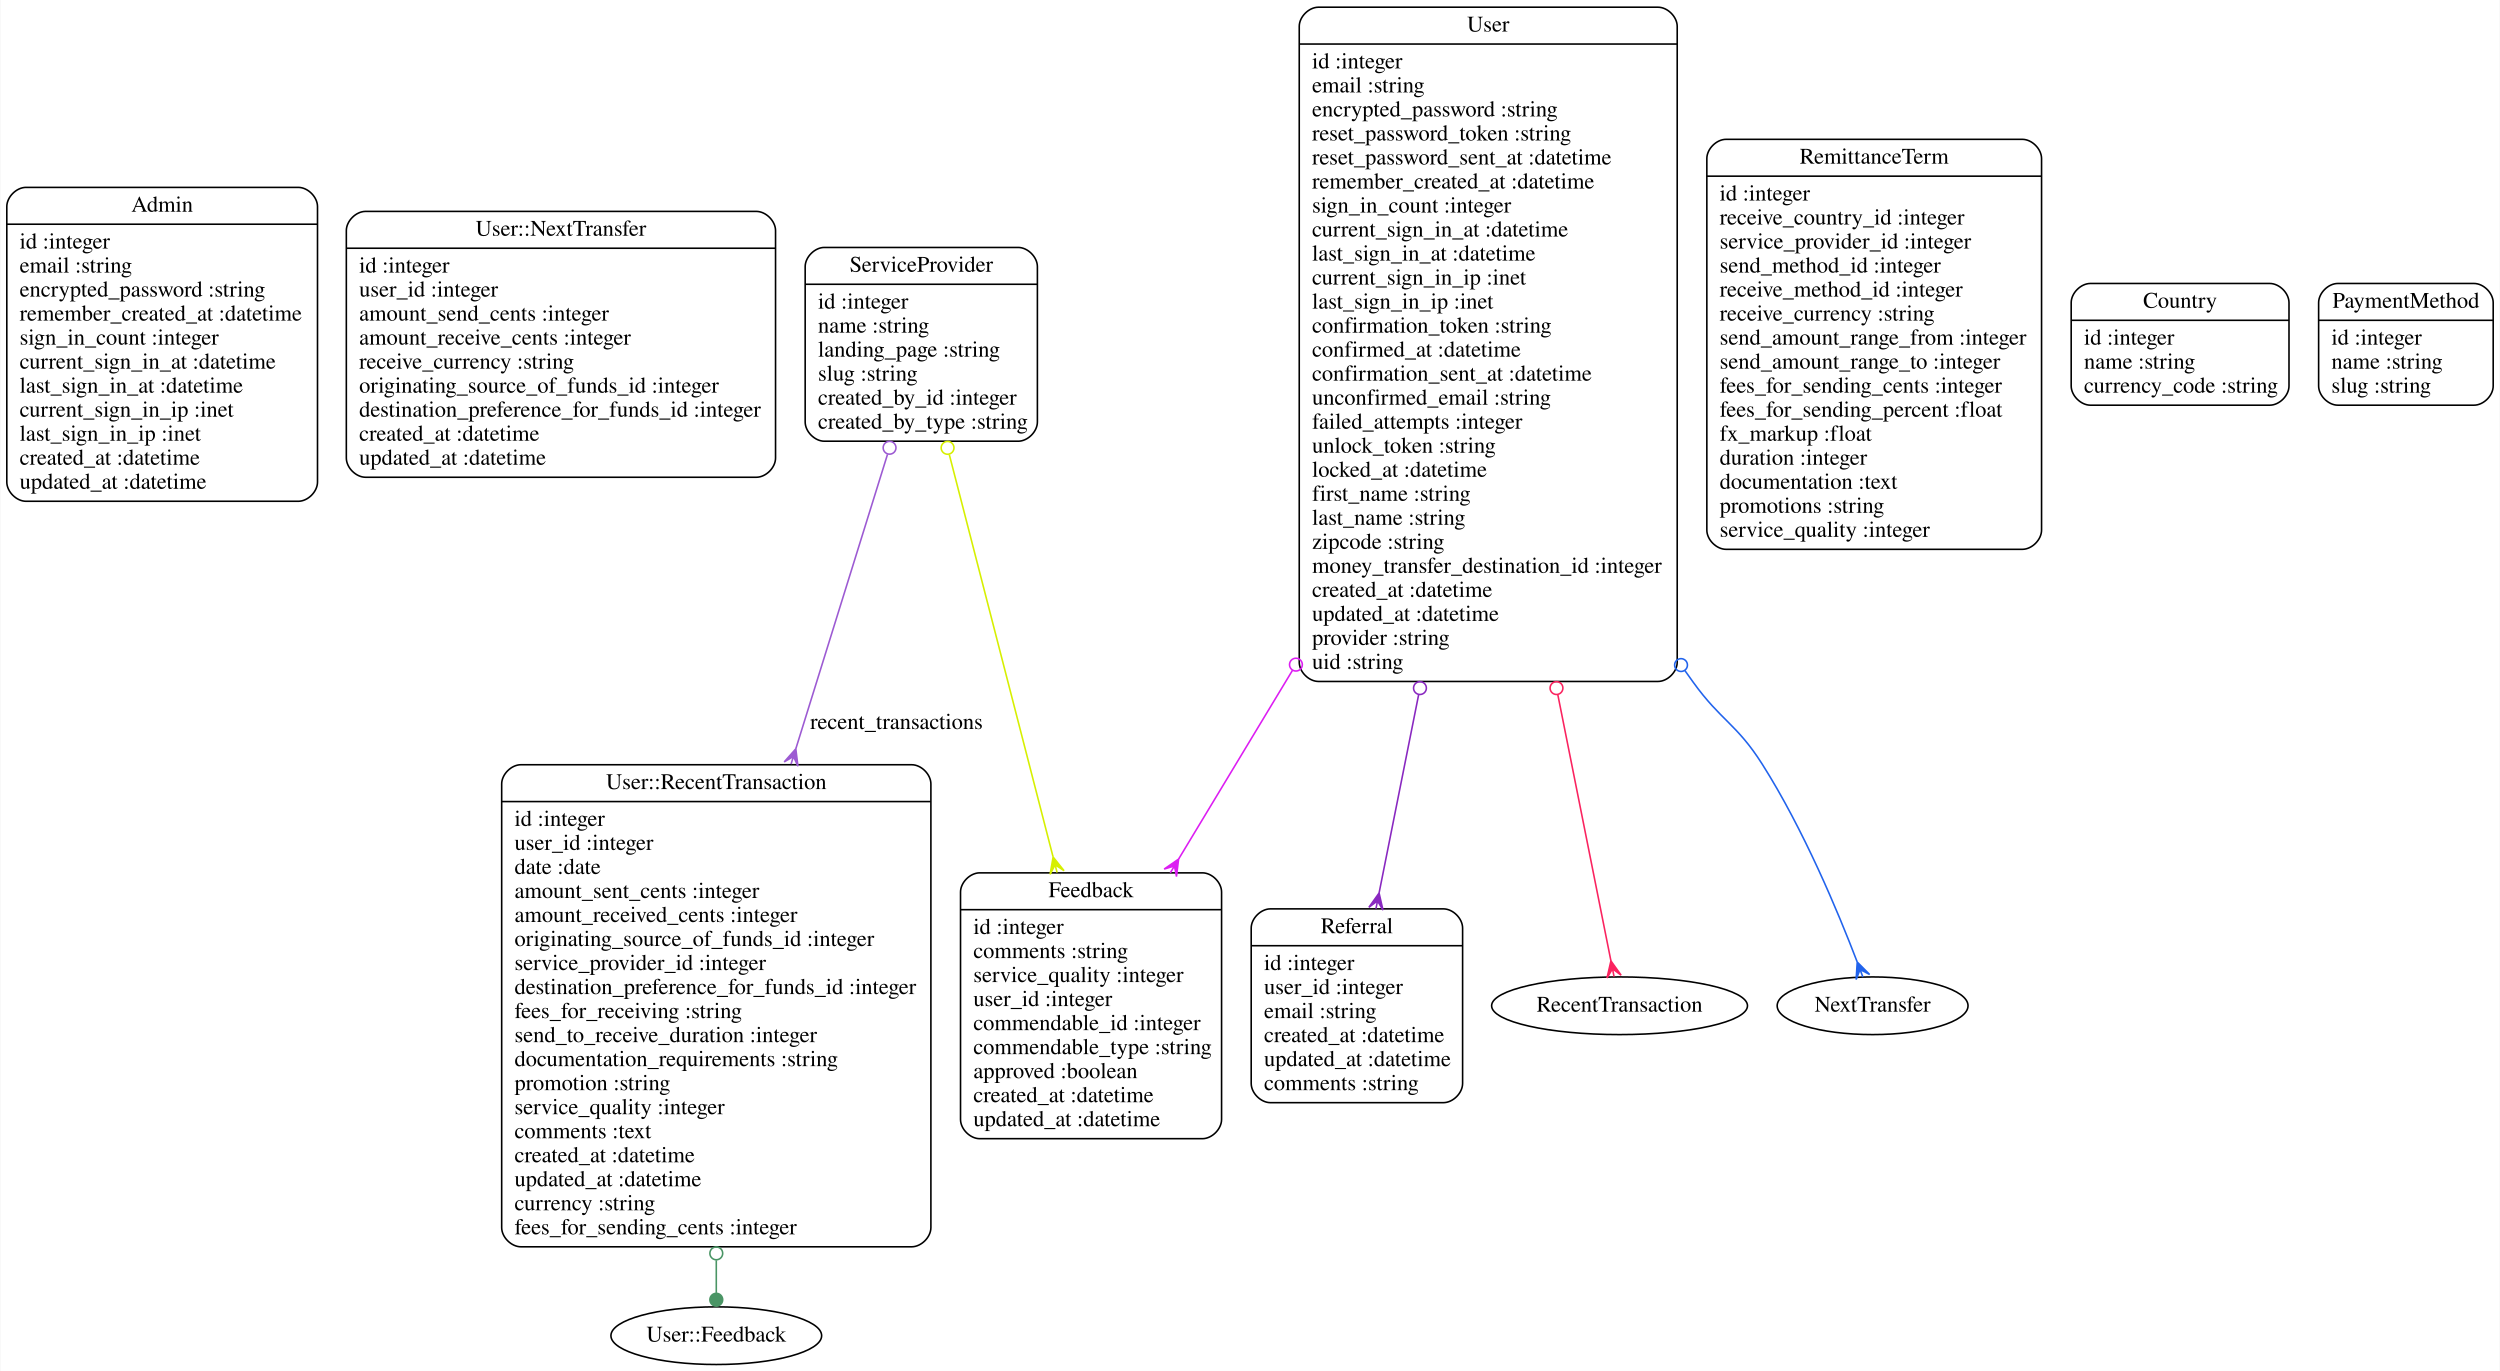
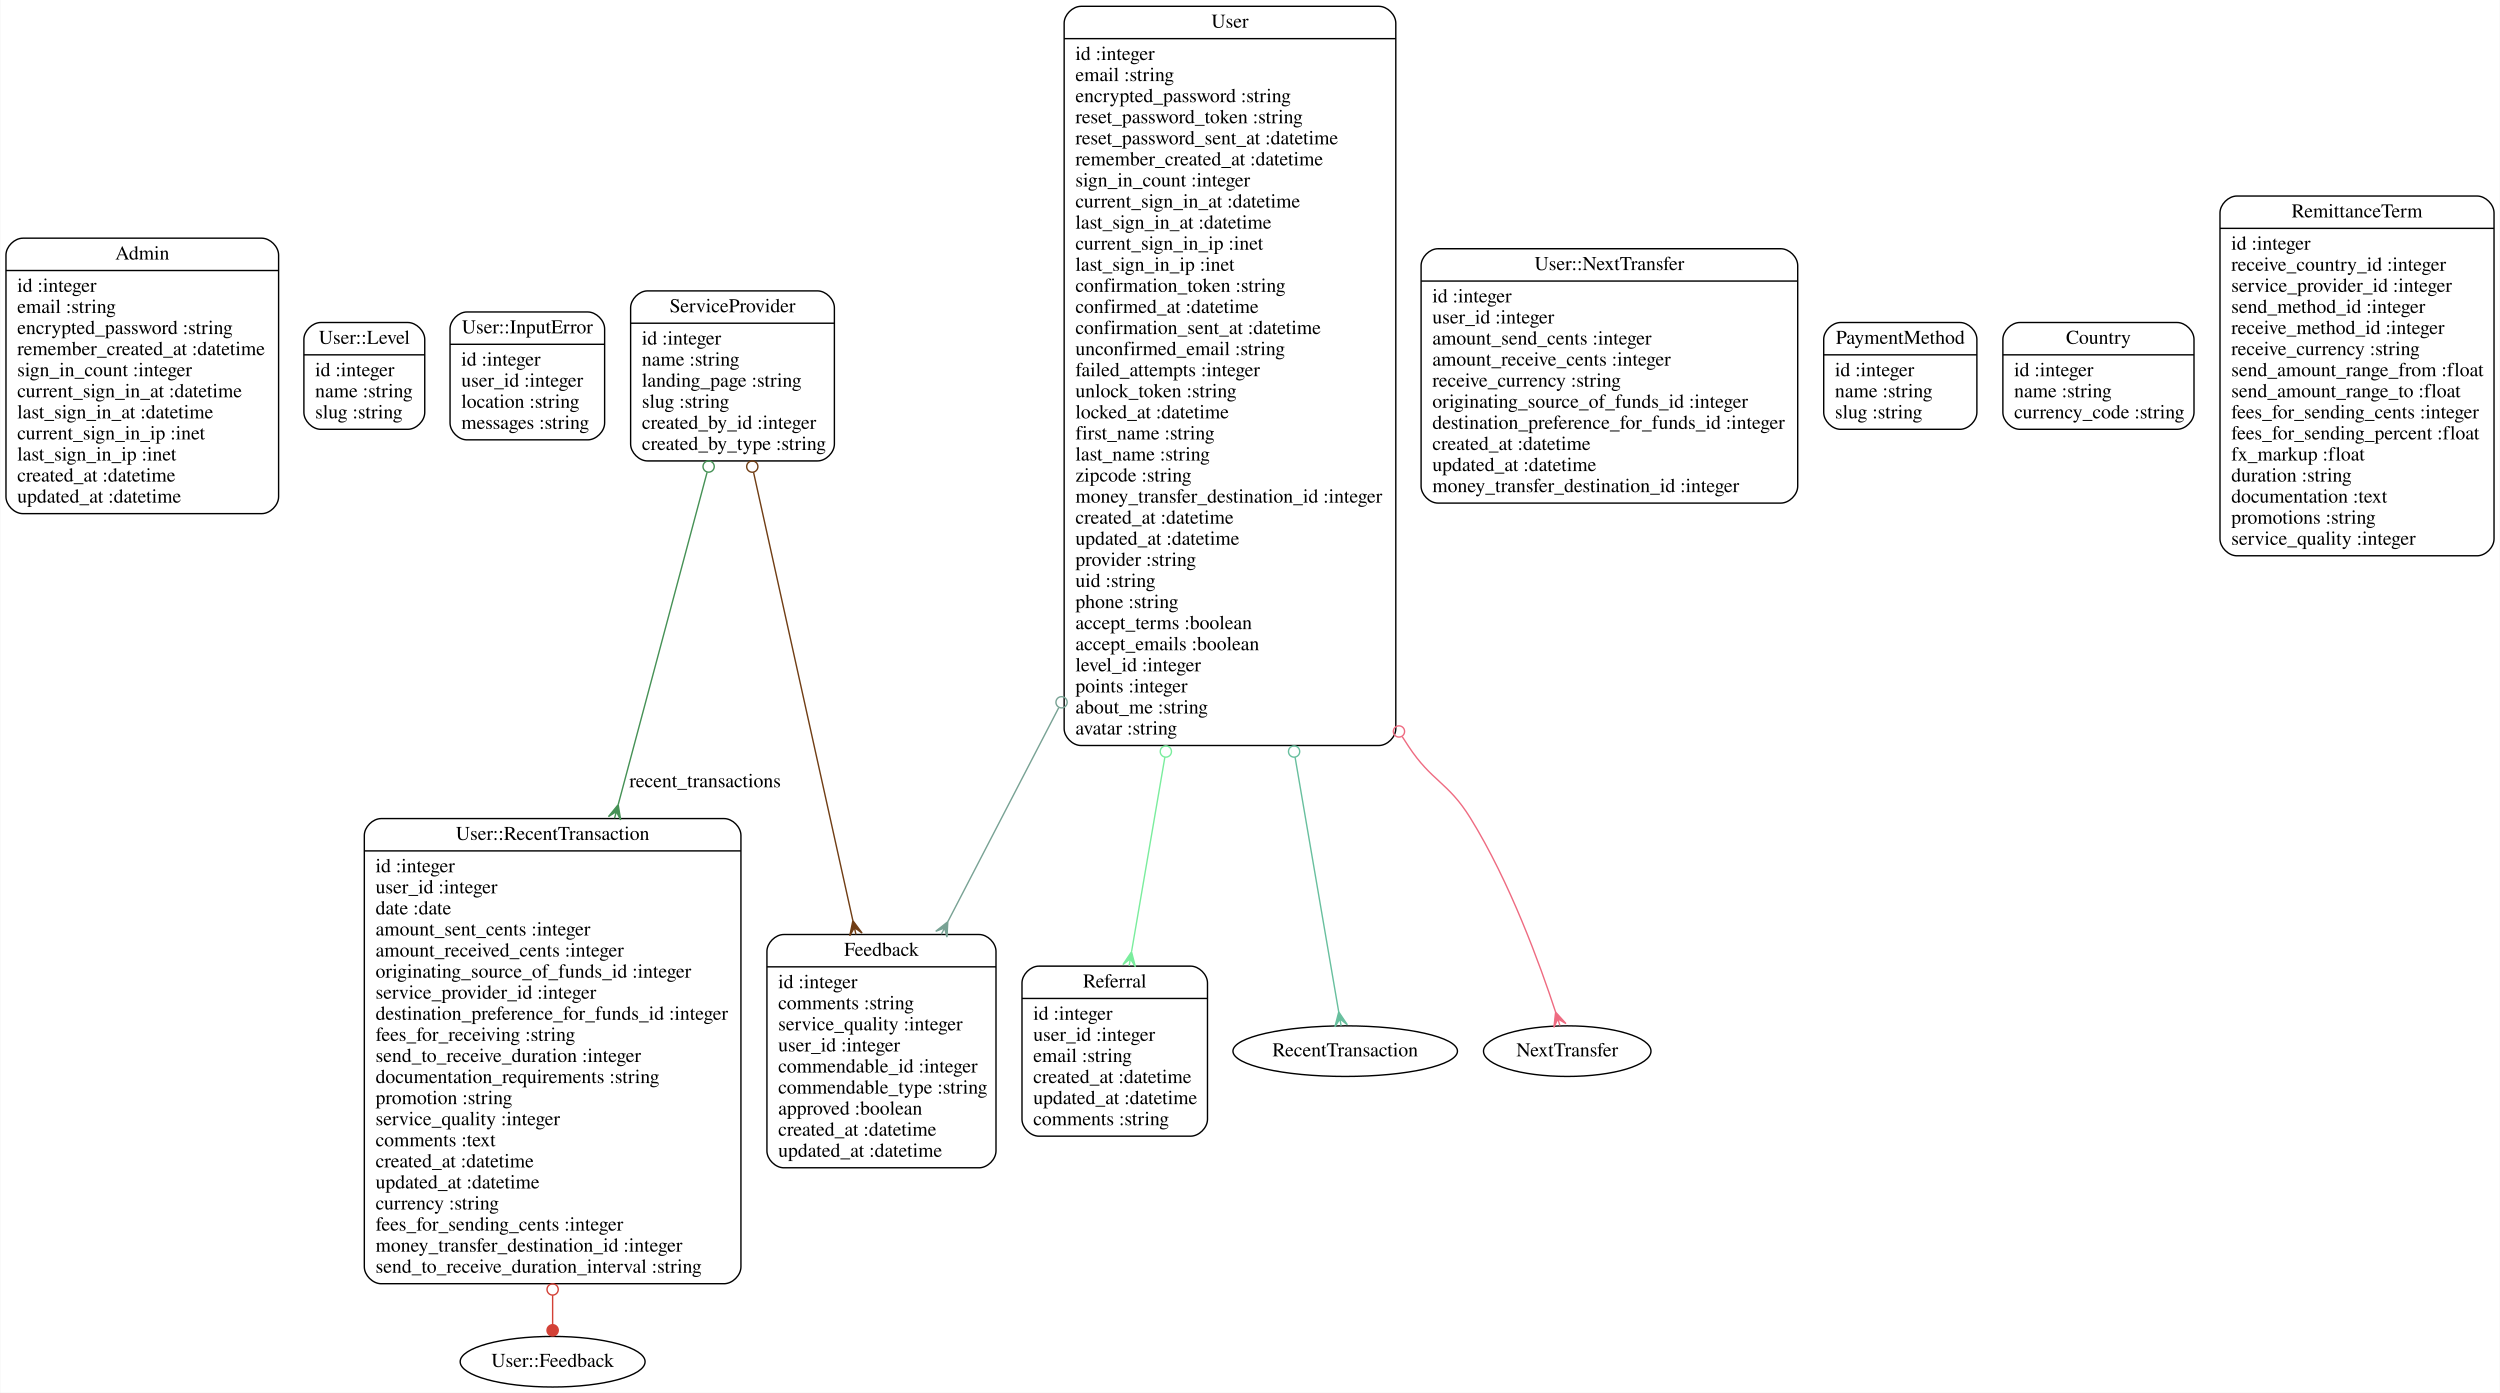
- <svg xmlns="http://www.w3.org/2000/svg" width="1561pt" height="856pt" viewBox="0.00 0.00 1560.50 856.00">
-   <g id="graph0" class="graph" transform="scale(1 1) rotate(0) translate(4 852)">
-     <polygon fill="white" stroke="none" points="-4,4 -4,-852 1556.5,-852 1556.5,4 -4,4" />
+ <svg xmlns="http://www.w3.org/2000/svg" width="1779pt" height="991pt" viewBox="0.00 0.00 1778.50 991.00">
+   <g id="graph0" class="graph" transform="scale(1 1) rotate(0) translate(4 987)">
+     <polygon fill="white" stroke="none" points="-4,4 -4,-987 1774.5,-987 1774.5,4 -4,4" />
    <g id="node1" class="node">
-       <path fill="none" stroke="black" d="M12,-539C12,-539 182,-539 182,-539 188,-539 194,-545 194,-551 194,-551 194,-723 194,-723 194,-729 188,-735 182,-735 182,-735 12,-735 12,-735 6,-735 0,-729 0,-723 0,-723 0,-551 0,-551 0,-545 6,-539 12,-539" />
-       <text text-anchor="middle" x="97" y="-719.8" font-family="Times,serif" font-size="14.00">Admin</text>
-       <polyline fill="none" stroke="black" points="0,-712 194,-712 " />
-       <text text-anchor="start" x="8" y="-696.8" font-family="Times,serif" font-size="14.00">id :integer</text>
-       <text text-anchor="start" x="8" y="-681.8" font-family="Times,serif" font-size="14.00">email :string</text>
-       <text text-anchor="start" x="8" y="-666.8" font-family="Times,serif" font-size="14.00">encrypted_password :string</text>
-       <text text-anchor="start" x="8" y="-651.8" font-family="Times,serif" font-size="14.00">remember_created_at :datetime</text>
-       <text text-anchor="start" x="8" y="-636.8" font-family="Times,serif" font-size="14.00">sign_in_count :integer</text>
-       <text text-anchor="start" x="8" y="-621.8" font-family="Times,serif" font-size="14.00">current_sign_in_at :datetime</text>
-       <text text-anchor="start" x="8" y="-606.8" font-family="Times,serif" font-size="14.00">last_sign_in_at :datetime</text>
-       <text text-anchor="start" x="8" y="-591.8" font-family="Times,serif" font-size="14.00">current_sign_in_ip :inet</text>
-       <text text-anchor="start" x="8" y="-576.8" font-family="Times,serif" font-size="14.00">last_sign_in_ip :inet</text>
-       <text text-anchor="start" x="8" y="-561.8" font-family="Times,serif" font-size="14.00">created_at :datetime</text>
-       <text text-anchor="start" x="8" y="-546.8" font-family="Times,serif" font-size="14.00">updated_at :datetime</text>
+       <path fill="none" stroke="black" d="M12,-621.5C12,-621.5 182,-621.5 182,-621.5 188,-621.5 194,-627.5 194,-633.5 194,-633.5 194,-805.5 194,-805.5 194,-811.5 188,-817.5 182,-817.5 182,-817.5 12,-817.5 12,-817.5 6,-817.5 0,-811.5 0,-805.5 0,-805.5 0,-633.5 0,-633.5 0,-627.5 6,-621.5 12,-621.5" />
+       <text text-anchor="middle" x="97" y="-802.3" font-family="Times,serif" font-size="14.00">Admin</text>
+       <polyline fill="none" stroke="black" points="0,-794.5 194,-794.5 " />
+       <text text-anchor="start" x="8" y="-779.3" font-family="Times,serif" font-size="14.00">id :integer</text>
+       <text text-anchor="start" x="8" y="-764.3" font-family="Times,serif" font-size="14.00">email :string</text>
+       <text text-anchor="start" x="8" y="-749.3" font-family="Times,serif" font-size="14.00">encrypted_password :string</text>
+       <text text-anchor="start" x="8" y="-734.3" font-family="Times,serif" font-size="14.00">remember_created_at :datetime</text>
+       <text text-anchor="start" x="8" y="-719.3" font-family="Times,serif" font-size="14.00">sign_in_count :integer</text>
+       <text text-anchor="start" x="8" y="-704.3" font-family="Times,serif" font-size="14.00">current_sign_in_at :datetime</text>
+       <text text-anchor="start" x="8" y="-689.3" font-family="Times,serif" font-size="14.00">last_sign_in_at :datetime</text>
+       <text text-anchor="start" x="8" y="-674.3" font-family="Times,serif" font-size="14.00">current_sign_in_ip :inet</text>
+       <text text-anchor="start" x="8" y="-659.3" font-family="Times,serif" font-size="14.00">last_sign_in_ip :inet</text>
+       <text text-anchor="start" x="8" y="-644.3" font-family="Times,serif" font-size="14.00">created_at :datetime</text>
+       <text text-anchor="start" x="8" y="-629.3" font-family="Times,serif" font-size="14.00">updated_at :datetime</text>
    </g>
    <g id="node2" class="node">
-       <path fill="none" stroke="black" d="M224,-554C224,-554 468,-554 468,-554 474,-554 480,-560 480,-566 480,-566 480,-708 480,-708 480,-714 474,-720 468,-720 468,-720 224,-720 224,-720 218,-720 212,-714 212,-708 212,-708 212,-566 212,-566 212,-560 218,-554 224,-554" />
-       <text text-anchor="middle" x="346" y="-704.8" font-family="Times,serif" font-size="14.00">User::NextTransfer</text>
-       <polyline fill="none" stroke="black" points="212,-697 480,-697 " />
-       <text text-anchor="start" x="220" y="-681.8" font-family="Times,serif" font-size="14.00">id :integer</text>
-       <text text-anchor="start" x="220" y="-666.8" font-family="Times,serif" font-size="14.00">user_id :integer</text>
-       <text text-anchor="start" x="220" y="-651.8" font-family="Times,serif" font-size="14.00">amount_send_cents :integer</text>
-       <text text-anchor="start" x="220" y="-636.8" font-family="Times,serif" font-size="14.00">amount_receive_cents :integer</text>
-       <text text-anchor="start" x="220" y="-621.8" font-family="Times,serif" font-size="14.00">receive_currency :string</text>
-       <text text-anchor="start" x="220" y="-606.8" font-family="Times,serif" font-size="14.00">originating_source_of_funds_id :integer</text>
-       <text text-anchor="start" x="220" y="-591.8" font-family="Times,serif" font-size="14.00">destination_preference_for_funds_id :integer</text>
-       <text text-anchor="start" x="220" y="-576.8" font-family="Times,serif" font-size="14.00">created_at :datetime</text>
-       <text text-anchor="start" x="220" y="-561.8" font-family="Times,serif" font-size="14.00">updated_at :datetime</text>
+       <path fill="none" stroke="black" d="M224,-681.5C224,-681.5 286,-681.5 286,-681.5 292,-681.5 298,-687.5 298,-693.5 298,-693.5 298,-745.5 298,-745.5 298,-751.5 292,-757.5 286,-757.5 286,-757.5 224,-757.5 224,-757.5 218,-757.5 212,-751.5 212,-745.5 212,-745.5 212,-693.5 212,-693.5 212,-687.5 218,-681.5 224,-681.5" />
+       <text text-anchor="middle" x="255" y="-742.3" font-family="Times,serif" font-size="14.00">User::Level</text>
+       <polyline fill="none" stroke="black" points="212,-734.5 298,-734.5 " />
+       <text text-anchor="start" x="220" y="-719.3" font-family="Times,serif" font-size="14.00">id :integer</text>
+       <text text-anchor="start" x="220" y="-704.3" font-family="Times,serif" font-size="14.00">name :string</text>
+       <text text-anchor="start" x="220" y="-689.3" font-family="Times,serif" font-size="14.00">slug :string</text>
    </g>
    <g id="node3" class="node">
-       <path fill="none" stroke="black" d="M321,-73.5C321,-73.5 565,-73.5 565,-73.5 571,-73.5 577,-79.5 577,-85.5 577,-85.5 577,-362.5 577,-362.5 577,-368.5 571,-374.5 565,-374.5 565,-374.5 321,-374.5 321,-374.5 315,-374.5 309,-368.5 309,-362.5 309,-362.5 309,-85.5 309,-85.5 309,-79.5 315,-73.5 321,-73.5" />
-       <text text-anchor="middle" x="443" y="-359.3" font-family="Times,serif" font-size="14.00">User::RecentTransaction</text>
-       <polyline fill="none" stroke="black" points="309,-351.5 577,-351.5 " />
-       <text text-anchor="start" x="317" y="-336.3" font-family="Times,serif" font-size="14.00">id :integer</text>
-       <text text-anchor="start" x="317" y="-321.3" font-family="Times,serif" font-size="14.00">user_id :integer</text>
-       <text text-anchor="start" x="317" y="-306.3" font-family="Times,serif" font-size="14.00">date :date</text>
-       <text text-anchor="start" x="317" y="-291.3" font-family="Times,serif" font-size="14.00">amount_sent_cents :integer</text>
-       <text text-anchor="start" x="317" y="-276.3" font-family="Times,serif" font-size="14.00">amount_received_cents :integer</text>
-       <text text-anchor="start" x="317" y="-261.3" font-family="Times,serif" font-size="14.00">originating_source_of_funds_id :integer</text>
-       <text text-anchor="start" x="317" y="-246.3" font-family="Times,serif" font-size="14.00">service_provider_id :integer</text>
-       <text text-anchor="start" x="317" y="-231.3" font-family="Times,serif" font-size="14.00">destination_preference_for_funds_id :integer</text>
-       <text text-anchor="start" x="317" y="-216.3" font-family="Times,serif" font-size="14.00">fees_for_receiving :string</text>
-       <text text-anchor="start" x="317" y="-201.3" font-family="Times,serif" font-size="14.00">send_to_receive_duration :integer</text>
-       <text text-anchor="start" x="317" y="-186.3" font-family="Times,serif" font-size="14.00">documentation_requirements :string</text>
-       <text text-anchor="start" x="317" y="-171.3" font-family="Times,serif" font-size="14.00">promotion :string</text>
-       <text text-anchor="start" x="317" y="-156.3" font-family="Times,serif" font-size="14.00">service_quality :integer</text>
-       <text text-anchor="start" x="317" y="-141.3" font-family="Times,serif" font-size="14.00">comments :text</text>
-       <text text-anchor="start" x="317" y="-126.3" font-family="Times,serif" font-size="14.00">created_at :datetime</text>
-       <text text-anchor="start" x="317" y="-111.3" font-family="Times,serif" font-size="14.00">updated_at :datetime</text>
-       <text text-anchor="start" x="317" y="-96.3" font-family="Times,serif" font-size="14.00">currency :string</text>
-       <text text-anchor="start" x="317" y="-81.3" font-family="Times,serif" font-size="14.00">fees_for_sending_cents :integer</text>
+       <path fill="none" stroke="black" d="M328,-674C328,-674 414,-674 414,-674 420,-674 426,-680 426,-686 426,-686 426,-753 426,-753 426,-759 420,-765 414,-765 414,-765 328,-765 328,-765 322,-765 316,-759 316,-753 316,-753 316,-686 316,-686 316,-680 322,-674 328,-674" />
+       <text text-anchor="middle" x="371" y="-749.8" font-family="Times,serif" font-size="14.00">User::InputError</text>
+       <polyline fill="none" stroke="black" points="316,-742 426,-742 " />
+       <text text-anchor="start" x="324" y="-726.8" font-family="Times,serif" font-size="14.00">id :integer</text>
+       <text text-anchor="start" x="324" y="-711.8" font-family="Times,serif" font-size="14.00">user_id :integer</text>
+       <text text-anchor="start" x="324" y="-696.8" font-family="Times,serif" font-size="14.00">location :string</text>
+       <text text-anchor="start" x="324" y="-681.8" font-family="Times,serif" font-size="14.00">messages :string</text>
+     </g>
+     <g id="node4" class="node">
+       <path fill="none" stroke="black" d="M267,-73.5C267,-73.5 511,-73.5 511,-73.5 517,-73.5 523,-79.5 523,-85.5 523,-85.5 523,-392.5 523,-392.5 523,-398.5 517,-404.5 511,-404.5 511,-404.5 267,-404.5 267,-404.5 261,-404.5 255,-398.5 255,-392.5 255,-392.5 255,-85.5 255,-85.5 255,-79.5 261,-73.5 267,-73.5" />
+       <text text-anchor="middle" x="389" y="-389.3" font-family="Times,serif" font-size="14.00">User::RecentTransaction</text>
+       <polyline fill="none" stroke="black" points="255,-381.5 523,-381.5 " />
+       <text text-anchor="start" x="263" y="-366.3" font-family="Times,serif" font-size="14.00">id :integer</text>
+       <text text-anchor="start" x="263" y="-351.3" font-family="Times,serif" font-size="14.00">user_id :integer</text>
+       <text text-anchor="start" x="263" y="-336.3" font-family="Times,serif" font-size="14.00">date :date</text>
+       <text text-anchor="start" x="263" y="-321.3" font-family="Times,serif" font-size="14.00">amount_sent_cents :integer</text>
+       <text text-anchor="start" x="263" y="-306.3" font-family="Times,serif" font-size="14.00">amount_received_cents :integer</text>
+       <text text-anchor="start" x="263" y="-291.3" font-family="Times,serif" font-size="14.00">originating_source_of_funds_id :integer</text>
+       <text text-anchor="start" x="263" y="-276.3" font-family="Times,serif" font-size="14.00">service_provider_id :integer</text>
+       <text text-anchor="start" x="263" y="-261.3" font-family="Times,serif" font-size="14.00">destination_preference_for_funds_id :integer</text>
+       <text text-anchor="start" x="263" y="-246.3" font-family="Times,serif" font-size="14.00">fees_for_receiving :string</text>
+       <text text-anchor="start" x="263" y="-231.3" font-family="Times,serif" font-size="14.00">send_to_receive_duration :integer</text>
+       <text text-anchor="start" x="263" y="-216.3" font-family="Times,serif" font-size="14.00">documentation_requirements :string</text>
+       <text text-anchor="start" x="263" y="-201.3" font-family="Times,serif" font-size="14.00">promotion :string</text>
+       <text text-anchor="start" x="263" y="-186.3" font-family="Times,serif" font-size="14.00">service_quality :integer</text>
+       <text text-anchor="start" x="263" y="-171.3" font-family="Times,serif" font-size="14.00">comments :text</text>
+       <text text-anchor="start" x="263" y="-156.3" font-family="Times,serif" font-size="14.00">created_at :datetime</text>
+       <text text-anchor="start" x="263" y="-141.3" font-family="Times,serif" font-size="14.00">updated_at :datetime</text>
+       <text text-anchor="start" x="263" y="-126.3" font-family="Times,serif" font-size="14.00">currency :string</text>
+       <text text-anchor="start" x="263" y="-111.3" font-family="Times,serif" font-size="14.00">fees_for_sending_cents :integer</text>
+       <text text-anchor="start" x="263" y="-96.3" font-family="Times,serif" font-size="14.00">money_transfer_destination_id :integer</text>
+       <text text-anchor="start" x="263" y="-81.3" font-family="Times,serif" font-size="14.00">send_to_receive_duration_interval :string</text>
+     </g>
+     <g id="node13" class="node">
+       <ellipse fill="none" stroke="black" cx="389" cy="-18" rx="65.789" ry="18" />
+       <text text-anchor="middle" x="389" y="-14.3" font-family="Times,serif" font-size="14.00">User::Feedback</text>
+     </g>
+     <g id="edge1" class="edge">
+       <path fill="none" stroke="#d34136" d="M389,-65.373C389,-57.768 389,-50.781 389,-44.663" />
+       <ellipse fill="none" stroke="#d34136" cx="389" cy="-69.416" rx="4" ry="4" />
+       <ellipse fill="#d34136" stroke="#d34136" cx="389" cy="-40.35" rx="4" ry="4" />
+     </g>
+     <g id="node5" class="node">
+       <path fill="none" stroke="black" d="M1019,-629C1019,-629 1263,-629 1263,-629 1269,-629 1275,-635 1275,-641 1275,-641 1275,-798 1275,-798 1275,-804 1269,-810 1263,-810 1263,-810 1019,-810 1019,-810 1013,-810 1007,-804 1007,-798 1007,-798 1007,-641 1007,-641 1007,-635 1013,-629 1019,-629" />
+       <text text-anchor="middle" x="1141" y="-794.8" font-family="Times,serif" font-size="14.00">User::NextTransfer</text>
+       <polyline fill="none" stroke="black" points="1007,-787 1275,-787 " />
+       <text text-anchor="start" x="1015" y="-771.8" font-family="Times,serif" font-size="14.00">id :integer</text>
+       <text text-anchor="start" x="1015" y="-756.8" font-family="Times,serif" font-size="14.00">user_id :integer</text>
+       <text text-anchor="start" x="1015" y="-741.8" font-family="Times,serif" font-size="14.00">amount_send_cents :integer</text>
+       <text text-anchor="start" x="1015" y="-726.8" font-family="Times,serif" font-size="14.00">amount_receive_cents :integer</text>
+       <text text-anchor="start" x="1015" y="-711.8" font-family="Times,serif" font-size="14.00">receive_currency :string</text>
+       <text text-anchor="start" x="1015" y="-696.8" font-family="Times,serif" font-size="14.00">originating_source_of_funds_id :integer</text>
+       <text text-anchor="start" x="1015" y="-681.8" font-family="Times,serif" font-size="14.00">destination_preference_for_funds_id :integer</text>
+       <text text-anchor="start" x="1015" y="-666.8" font-family="Times,serif" font-size="14.00">created_at :datetime</text>
+       <text text-anchor="start" x="1015" y="-651.8" font-family="Times,serif" font-size="14.00">updated_at :datetime</text>
+       <text text-anchor="start" x="1015" y="-636.8" font-family="Times,serif" font-size="14.00">money_transfer_destination_id :integer</text>
+     </g>
+     <g id="node6" class="node">
+       <path fill="none" stroke="black" d="M735,-178.5C735,-178.5 843,-178.5 843,-178.5 849,-178.5 855,-184.5 855,-190.5 855,-190.5 855,-287.5 855,-287.5 855,-293.5 849,-299.5 843,-299.5 843,-299.5 735,-299.5 735,-299.5 729,-299.5 723,-293.5 723,-287.5 723,-287.5 723,-190.5 723,-190.5 723,-184.5 729,-178.5 735,-178.5" />
+       <text text-anchor="middle" x="789" y="-284.3" font-family="Times,serif" font-size="14.00">Referral</text>
+       <polyline fill="none" stroke="black" points="723,-276.5 855,-276.5 " />
+       <text text-anchor="start" x="731" y="-261.3" font-family="Times,serif" font-size="14.00">id :integer</text>
+       <text text-anchor="start" x="731" y="-246.3" font-family="Times,serif" font-size="14.00">user_id :integer</text>
+       <text text-anchor="start" x="731" y="-231.3" font-family="Times,serif" font-size="14.00">email :string</text>
+       <text text-anchor="start" x="731" y="-216.3" font-family="Times,serif" font-size="14.00">created_at :datetime</text>
+       <text text-anchor="start" x="731" y="-201.3" font-family="Times,serif" font-size="14.00">updated_at :datetime</text>
+       <text text-anchor="start" x="731" y="-186.3" font-family="Times,serif" font-size="14.00">comments :string</text>
+     </g>
+     <g id="node7" class="node">
+       <path fill="none" stroke="black" d="M1305.5,-681.5C1305.5,-681.5 1390.5,-681.5 1390.5,-681.5 1396.5,-681.5 1402.5,-687.5 1402.5,-693.5 1402.5,-693.5 1402.5,-745.5 1402.5,-745.5 1402.5,-751.5 1396.5,-757.5 1390.5,-757.5 1390.5,-757.5 1305.5,-757.5 1305.5,-757.5 1299.5,-757.5 1293.5,-751.5 1293.5,-745.5 1293.5,-745.5 1293.5,-693.5 1293.5,-693.5 1293.5,-687.5 1299.5,-681.5 1305.5,-681.5" />
+       <text text-anchor="middle" x="1348" y="-742.3" font-family="Times,serif" font-size="14.00">PaymentMethod</text>
+       <polyline fill="none" stroke="black" points="1293.5,-734.5 1402.5,-734.5 " />
+       <text text-anchor="start" x="1301.5" y="-719.3" font-family="Times,serif" font-size="14.00">id :integer</text>
+       <text text-anchor="start" x="1301.5" y="-704.3" font-family="Times,serif" font-size="14.00">name :string</text>
+       <text text-anchor="start" x="1301.5" y="-689.3" font-family="Times,serif" font-size="14.00">slug :string</text>
+     </g>
+     <g id="node8" class="node">
+       <path fill="none" stroke="black" d="M1433,-681.5C1433,-681.5 1545,-681.5 1545,-681.5 1551,-681.5 1557,-687.5 1557,-693.5 1557,-693.5 1557,-745.5 1557,-745.5 1557,-751.5 1551,-757.5 1545,-757.5 1545,-757.5 1433,-757.5 1433,-757.5 1427,-757.5 1421,-751.5 1421,-745.5 1421,-745.5 1421,-693.5 1421,-693.5 1421,-687.5 1427,-681.5 1433,-681.5" />
+       <text text-anchor="middle" x="1489" y="-742.3" font-family="Times,serif" font-size="14.00">Country</text>
+       <polyline fill="none" stroke="black" points="1421,-734.5 1557,-734.5 " />
+       <text text-anchor="start" x="1429" y="-719.3" font-family="Times,serif" font-size="14.00">id :integer</text>
+       <text text-anchor="start" x="1429" y="-704.3" font-family="Times,serif" font-size="14.00">name :string</text>
+       <text text-anchor="start" x="1429" y="-689.3" font-family="Times,serif" font-size="14.00">currency_code :string</text>
+     </g>
+     <g id="node9" class="node">
+       <path fill="none" stroke="black" d="M553.5,-156C553.5,-156 692.5,-156 692.5,-156 698.5,-156 704.5,-162 704.5,-168 704.5,-168 704.5,-310 704.5,-310 704.5,-316 698.5,-322 692.5,-322 692.5,-322 553.5,-322 553.5,-322 547.5,-322 541.5,-316 541.5,-310 541.5,-310 541.5,-168 541.5,-168 541.5,-162 547.5,-156 553.5,-156" />
+       <text text-anchor="middle" x="623" y="-306.8" font-family="Times,serif" font-size="14.00">Feedback</text>
+       <polyline fill="none" stroke="black" points="541.5,-299 704.5,-299 " />
+       <text text-anchor="start" x="549.5" y="-283.8" font-family="Times,serif" font-size="14.00">id :integer</text>
+       <text text-anchor="start" x="549.5" y="-268.8" font-family="Times,serif" font-size="14.00">comments :string</text>
+       <text text-anchor="start" x="549.5" y="-253.8" font-family="Times,serif" font-size="14.00">service_quality :integer</text>
+       <text text-anchor="start" x="549.5" y="-238.8" font-family="Times,serif" font-size="14.00">user_id :integer</text>
+       <text text-anchor="start" x="549.5" y="-223.8" font-family="Times,serif" font-size="14.00">commendable_id :integer</text>
+       <text text-anchor="start" x="549.5" y="-208.8" font-family="Times,serif" font-size="14.00">commendable_type :string</text>
+       <text text-anchor="start" x="549.5" y="-193.8" font-family="Times,serif" font-size="14.00">approved :boolean</text>
+       <text text-anchor="start" x="549.5" y="-178.8" font-family="Times,serif" font-size="14.00">created_at :datetime</text>
+       <text text-anchor="start" x="549.5" y="-163.8" font-family="Times,serif" font-size="14.00">updated_at :datetime</text>
+     </g>
+     <g id="node10" class="node">
+       <path fill="none" stroke="black" d="M1587.5,-591.5C1587.5,-591.5 1758.5,-591.5 1758.5,-591.5 1764.5,-591.5 1770.5,-597.5 1770.5,-603.5 1770.5,-603.5 1770.5,-835.5 1770.5,-835.5 1770.5,-841.5 1764.5,-847.5 1758.5,-847.5 1758.5,-847.5 1587.5,-847.5 1587.5,-847.5 1581.5,-847.5 1575.5,-841.5 1575.5,-835.5 1575.5,-835.5 1575.5,-603.5 1575.5,-603.5 1575.5,-597.5 1581.5,-591.5 1587.5,-591.5" />
+       <text text-anchor="middle" x="1673" y="-832.3" font-family="Times,serif" font-size="14.00">RemittanceTerm</text>
+       <polyline fill="none" stroke="black" points="1575.5,-824.5 1770.5,-824.5 " />
+       <text text-anchor="start" x="1583.5" y="-809.3" font-family="Times,serif" font-size="14.00">id :integer</text>
+       <text text-anchor="start" x="1583.5" y="-794.3" font-family="Times,serif" font-size="14.00">receive_country_id :integer</text>
+       <text text-anchor="start" x="1583.5" y="-779.3" font-family="Times,serif" font-size="14.00">service_provider_id :integer</text>
+       <text text-anchor="start" x="1583.5" y="-764.3" font-family="Times,serif" font-size="14.00">send_method_id :integer</text>
+       <text text-anchor="start" x="1583.5" y="-749.3" font-family="Times,serif" font-size="14.00">receive_method_id :integer</text>
+       <text text-anchor="start" x="1583.5" y="-734.3" font-family="Times,serif" font-size="14.00">receive_currency :string</text>
+       <text text-anchor="start" x="1583.5" y="-719.3" font-family="Times,serif" font-size="14.00">send_amount_range_from :float</text>
+       <text text-anchor="start" x="1583.5" y="-704.3" font-family="Times,serif" font-size="14.00">send_amount_range_to :float</text>
+       <text text-anchor="start" x="1583.5" y="-689.3" font-family="Times,serif" font-size="14.00">fees_for_sending_cents :integer</text>
+       <text text-anchor="start" x="1583.5" y="-674.3" font-family="Times,serif" font-size="14.00">fees_for_sending_percent :float</text>
+       <text text-anchor="start" x="1583.5" y="-659.3" font-family="Times,serif" font-size="14.00">fx_markup :float</text>
+       <text text-anchor="start" x="1583.5" y="-644.3" font-family="Times,serif" font-size="14.00">duration :string</text>
+       <text text-anchor="start" x="1583.5" y="-629.3" font-family="Times,serif" font-size="14.00">documentation :text</text>
+       <text text-anchor="start" x="1583.5" y="-614.3" font-family="Times,serif" font-size="14.00">promotions :string</text>
+       <text text-anchor="start" x="1583.5" y="-599.3" font-family="Times,serif" font-size="14.00">service_quality :integer</text>
    </g>
    <g id="node11" class="node">
-       <ellipse fill="none" stroke="black" cx="443" cy="-18" rx="65.789" ry="18" />
-       <text text-anchor="middle" x="443" y="-14.3" font-family="Times,serif" font-size="14.00">User::Feedback</text>
-     </g>
-     <g id="edge1" class="edge">
-       <path fill="none" stroke="#4a9565" d="M443,-65.095C443,-57.629 443,-50.741 443,-44.69" />
-       <ellipse fill="none" stroke="#4a9565" cx="443" cy="-69.4" rx="4" ry="4" />
-       <ellipse fill="#4a9565" stroke="#4a9565" cx="443" cy="-40.453" rx="4" ry="4" />
-     </g>
-     <g id="node4" class="node">
-       <path fill="none" stroke="black" d="M789,-163.5C789,-163.5 897,-163.5 897,-163.5 903,-163.5 909,-169.5 909,-175.5 909,-175.5 909,-272.5 909,-272.5 909,-278.5 903,-284.5 897,-284.5 897,-284.5 789,-284.5 789,-284.5 783,-284.5 777,-278.5 777,-272.5 777,-272.5 777,-175.5 777,-175.5 777,-169.5 783,-163.5 789,-163.5" />
-       <text text-anchor="middle" x="843" y="-269.3" font-family="Times,serif" font-size="14.00">Referral</text>
-       <polyline fill="none" stroke="black" points="777,-261.5 909,-261.5 " />
-       <text text-anchor="start" x="785" y="-246.3" font-family="Times,serif" font-size="14.00">id :integer</text>
-       <text text-anchor="start" x="785" y="-231.3" font-family="Times,serif" font-size="14.00">user_id :integer</text>
-       <text text-anchor="start" x="785" y="-216.3" font-family="Times,serif" font-size="14.00">email :string</text>
-       <text text-anchor="start" x="785" y="-201.3" font-family="Times,serif" font-size="14.00">created_at :datetime</text>
-       <text text-anchor="start" x="785" y="-186.3" font-family="Times,serif" font-size="14.00">updated_at :datetime</text>
-       <text text-anchor="start" x="785" y="-171.3" font-family="Times,serif" font-size="14.00">comments :string</text>
-     </g>
-     <g id="node5" class="node">
-       <path fill="none" stroke="black" d="M819,-426.5C819,-426.5 1031,-426.5 1031,-426.5 1037,-426.5 1043,-432.5 1043,-438.5 1043,-438.5 1043,-835.5 1043,-835.5 1043,-841.5 1037,-847.5 1031,-847.5 1031,-847.5 819,-847.5 819,-847.5 813,-847.5 807,-841.5 807,-835.5 807,-835.5 807,-438.5 807,-438.5 807,-432.5 813,-426.5 819,-426.5" />
-       <text text-anchor="middle" x="925" y="-832.3" font-family="Times,serif" font-size="14.00">User</text>
-       <polyline fill="none" stroke="black" points="807,-824.5 1043,-824.5 " />
-       <text text-anchor="start" x="815" y="-809.3" font-family="Times,serif" font-size="14.00">id :integer</text>
-       <text text-anchor="start" x="815" y="-794.3" font-family="Times,serif" font-size="14.00">email :string</text>
-       <text text-anchor="start" x="815" y="-779.3" font-family="Times,serif" font-size="14.00">encrypted_password :string</text>
-       <text text-anchor="start" x="815" y="-764.3" font-family="Times,serif" font-size="14.00">reset_password_token :string</text>
-       <text text-anchor="start" x="815" y="-749.3" font-family="Times,serif" font-size="14.00">reset_password_sent_at :datetime</text>
-       <text text-anchor="start" x="815" y="-734.3" font-family="Times,serif" font-size="14.00">remember_created_at :datetime</text>
-       <text text-anchor="start" x="815" y="-719.3" font-family="Times,serif" font-size="14.00">sign_in_count :integer</text>
-       <text text-anchor="start" x="815" y="-704.3" font-family="Times,serif" font-size="14.00">current_sign_in_at :datetime</text>
-       <text text-anchor="start" x="815" y="-689.3" font-family="Times,serif" font-size="14.00">last_sign_in_at :datetime</text>
-       <text text-anchor="start" x="815" y="-674.3" font-family="Times,serif" font-size="14.00">current_sign_in_ip :inet</text>
-       <text text-anchor="start" x="815" y="-659.3" font-family="Times,serif" font-size="14.00">last_sign_in_ip :inet</text>
-       <text text-anchor="start" x="815" y="-644.3" font-family="Times,serif" font-size="14.00">confirmation_token :string</text>
-       <text text-anchor="start" x="815" y="-629.3" font-family="Times,serif" font-size="14.00">confirmed_at :datetime</text>
-       <text text-anchor="start" x="815" y="-614.3" font-family="Times,serif" font-size="14.00">confirmation_sent_at :datetime</text>
-       <text text-anchor="start" x="815" y="-599.3" font-family="Times,serif" font-size="14.00">unconfirmed_email :string</text>
-       <text text-anchor="start" x="815" y="-584.3" font-family="Times,serif" font-size="14.00">failed_attempts :integer</text>
-       <text text-anchor="start" x="815" y="-569.3" font-family="Times,serif" font-size="14.00">unlock_token :string</text>
-       <text text-anchor="start" x="815" y="-554.3" font-family="Times,serif" font-size="14.00">locked_at :datetime</text>
-       <text text-anchor="start" x="815" y="-539.3" font-family="Times,serif" font-size="14.00">first_name :string</text>
-       <text text-anchor="start" x="815" y="-524.3" font-family="Times,serif" font-size="14.00">last_name :string</text>
-       <text text-anchor="start" x="815" y="-509.3" font-family="Times,serif" font-size="14.00">zipcode :string</text>
-       <text text-anchor="start" x="815" y="-494.3" font-family="Times,serif" font-size="14.00">money_transfer_destination_id :integer</text>
-       <text text-anchor="start" x="815" y="-479.3" font-family="Times,serif" font-size="14.00">created_at :datetime</text>
-       <text text-anchor="start" x="815" y="-464.3" font-family="Times,serif" font-size="14.00">updated_at :datetime</text>
-       <text text-anchor="start" x="815" y="-449.3" font-family="Times,serif" font-size="14.00">provider :string</text>
-       <text text-anchor="start" x="815" y="-434.3" font-family="Times,serif" font-size="14.00">uid :string</text>
+       <path fill="none" stroke="black" d="M456.5,-659C456.5,-659 577.5,-659 577.5,-659 583.5,-659 589.5,-665 589.5,-671 589.5,-671 589.5,-768 589.5,-768 589.5,-774 583.5,-780 577.5,-780 577.5,-780 456.5,-780 456.5,-780 450.5,-780 444.5,-774 444.5,-768 444.5,-768 444.5,-671 444.5,-671 444.5,-665 450.5,-659 456.5,-659" />
+       <text text-anchor="middle" x="517" y="-764.8" font-family="Times,serif" font-size="14.00">ServiceProvider</text>
+       <polyline fill="none" stroke="black" points="444.5,-757 589.5,-757 " />
+       <text text-anchor="start" x="452.5" y="-741.8" font-family="Times,serif" font-size="14.00">id :integer</text>
+       <text text-anchor="start" x="452.5" y="-726.8" font-family="Times,serif" font-size="14.00">name :string</text>
+       <text text-anchor="start" x="452.5" y="-711.8" font-family="Times,serif" font-size="14.00">landing_page :string</text>
+       <text text-anchor="start" x="452.5" y="-696.8" font-family="Times,serif" font-size="14.00">slug :string</text>
+       <text text-anchor="start" x="452.5" y="-681.8" font-family="Times,serif" font-size="14.00">created_by_id :integer</text>
+       <text text-anchor="start" x="452.5" y="-666.8" font-family="Times,serif" font-size="14.00">created_by_type :string</text>
+     </g>
+     <g id="edge3" class="edge">
+       <path fill="none" stroke="#459155" d="M498.911,-650.878C482.524,-589.62 457.659,-496.668 435.722,-414.66" />
+       <ellipse fill="none" stroke="#459155" cx="500.014" cy="-655.001" rx="4" ry="4" />
+       <polygon fill="#459155" stroke="#459155" points="435.646,-414.377 437.409,-403.553 434.354,-409.547 433.062,-404.716 433.062,-404.716 433.062,-404.716 434.354,-409.547 428.715,-405.879 435.646,-414.377 435.646,-414.377" />
+       <text text-anchor="middle" x="497.5" y="-426.8" font-family="Times,serif" font-size="14.00">recent_transactions</text>
+     </g>
+     <g id="edge2" class="edge">
+       <path fill="none" stroke="#703d14" d="M531.962,-650.96C550.433,-567.579 581.932,-425.386 602.606,-332.061" />
+       <ellipse fill="none" stroke="#703d14" cx="531.076" cy="-654.96" rx="4" ry="4" />
+       <polygon fill="#703d14" stroke="#703d14" points="602.659,-331.823 609.215,-323.033 603.74,-326.941 604.822,-322.059 604.822,-322.059 604.822,-322.059 603.74,-326.941 600.428,-321.086 602.659,-331.823 602.659,-331.823" />
+     </g>
+     <g id="node12" class="node">
+       <path fill="none" stroke="black" d="M765,-456.5C765,-456.5 977,-456.5 977,-456.5 983,-456.5 989,-462.5 989,-468.5 989,-468.5 989,-970.5 989,-970.5 989,-976.5 983,-982.5 977,-982.5 977,-982.5 765,-982.5 765,-982.5 759,-982.5 753,-976.5 753,-970.5 753,-970.5 753,-468.5 753,-468.5 753,-462.5 759,-456.5 765,-456.5" />
+       <text text-anchor="middle" x="871" y="-967.3" font-family="Times,serif" font-size="14.00">User</text>
+       <polyline fill="none" stroke="black" points="753,-959.5 989,-959.5 " />
+       <text text-anchor="start" x="761" y="-944.3" font-family="Times,serif" font-size="14.00">id :integer</text>
+       <text text-anchor="start" x="761" y="-929.3" font-family="Times,serif" font-size="14.00">email :string</text>
+       <text text-anchor="start" x="761" y="-914.3" font-family="Times,serif" font-size="14.00">encrypted_password :string</text>
+       <text text-anchor="start" x="761" y="-899.3" font-family="Times,serif" font-size="14.00">reset_password_token :string</text>
+       <text text-anchor="start" x="761" y="-884.3" font-family="Times,serif" font-size="14.00">reset_password_sent_at :datetime</text>
+       <text text-anchor="start" x="761" y="-869.3" font-family="Times,serif" font-size="14.00">remember_created_at :datetime</text>
+       <text text-anchor="start" x="761" y="-854.3" font-family="Times,serif" font-size="14.00">sign_in_count :integer</text>
+       <text text-anchor="start" x="761" y="-839.3" font-family="Times,serif" font-size="14.00">current_sign_in_at :datetime</text>
+       <text text-anchor="start" x="761" y="-824.3" font-family="Times,serif" font-size="14.00">last_sign_in_at :datetime</text>
+       <text text-anchor="start" x="761" y="-809.3" font-family="Times,serif" font-size="14.00">current_sign_in_ip :inet</text>
+       <text text-anchor="start" x="761" y="-794.3" font-family="Times,serif" font-size="14.00">last_sign_in_ip :inet</text>
+       <text text-anchor="start" x="761" y="-779.3" font-family="Times,serif" font-size="14.00">confirmation_token :string</text>
+       <text text-anchor="start" x="761" y="-764.3" font-family="Times,serif" font-size="14.00">confirmed_at :datetime</text>
+       <text text-anchor="start" x="761" y="-749.3" font-family="Times,serif" font-size="14.00">confirmation_sent_at :datetime</text>
+       <text text-anchor="start" x="761" y="-734.3" font-family="Times,serif" font-size="14.00">unconfirmed_email :string</text>
+       <text text-anchor="start" x="761" y="-719.3" font-family="Times,serif" font-size="14.00">failed_attempts :integer</text>
+       <text text-anchor="start" x="761" y="-704.3" font-family="Times,serif" font-size="14.00">unlock_token :string</text>
+       <text text-anchor="start" x="761" y="-689.3" font-family="Times,serif" font-size="14.00">locked_at :datetime</text>
+       <text text-anchor="start" x="761" y="-674.3" font-family="Times,serif" font-size="14.00">first_name :string</text>
+       <text text-anchor="start" x="761" y="-659.3" font-family="Times,serif" font-size="14.00">last_name :string</text>
+       <text text-anchor="start" x="761" y="-644.3" font-family="Times,serif" font-size="14.00">zipcode :string</text>
+       <text text-anchor="start" x="761" y="-629.3" font-family="Times,serif" font-size="14.00">money_transfer_destination_id :integer</text>
+       <text text-anchor="start" x="761" y="-614.3" font-family="Times,serif" font-size="14.00">created_at :datetime</text>
+       <text text-anchor="start" x="761" y="-599.3" font-family="Times,serif" font-size="14.00">updated_at :datetime</text>
+       <text text-anchor="start" x="761" y="-584.3" font-family="Times,serif" font-size="14.00">provider :string</text>
+       <text text-anchor="start" x="761" y="-569.3" font-family="Times,serif" font-size="14.00">uid :string</text>
+       <text text-anchor="start" x="761" y="-554.3" font-family="Times,serif" font-size="14.00">phone :string</text>
+       <text text-anchor="start" x="761" y="-539.3" font-family="Times,serif" font-size="14.00">accept_terms :boolean</text>
+       <text text-anchor="start" x="761" y="-524.3" font-family="Times,serif" font-size="14.00">accept_emails :boolean</text>
+       <text text-anchor="start" x="761" y="-509.3" font-family="Times,serif" font-size="14.00">level_id :integer</text>
+       <text text-anchor="start" x="761" y="-494.3" font-family="Times,serif" font-size="14.00">points :integer</text>
+       <text text-anchor="start" x="761" y="-479.3" font-family="Times,serif" font-size="14.00">about_me :string</text>
+       <text text-anchor="start" x="761" y="-464.3" font-family="Times,serif" font-size="14.00">avatar :string</text>
+     </g>
+     <g id="edge7" class="edge">
+       <path fill="none" stroke="#7aed9d" d="M824.686,-448.244C815.923,-397.108 807.49,-347.894 801.023,-310.16" />
+       <ellipse fill="none" stroke="#7aed9d" cx="825.366" cy="-452.209" rx="4" ry="4" />
+       <polygon fill="#7aed9d" stroke="#7aed9d" points="800.942,-309.685 803.688,-299.069 800.097,-304.757 799.253,-299.829 799.253,-299.829 799.253,-299.829 800.097,-304.757 794.817,-300.589 800.942,-309.685 800.942,-309.685" />
+     </g>
+     <g id="edge6" class="edge">
+       <path fill="none" stroke="#78a294" d="M749.141,-483.381C721.112,-429.3 692.936,-374.937 670.346,-331.351" />
+       <ellipse fill="none" stroke="#78a294" cx="751.151" cy="-487.26" rx="4" ry="4" />
+       <polygon fill="#78a294" stroke="#78a294" points="670.214,-331.096 669.607,-320.147 667.913,-326.657 665.612,-322.217 665.612,-322.217 665.612,-322.217 667.913,-326.657 661.617,-324.288 670.214,-331.096 670.214,-331.096" />
+     </g>
+     <g id="node14" class="node">
+       <ellipse fill="none" stroke="black" cx="953" cy="-239" rx="79.886" ry="18" />
+       <text text-anchor="middle" x="953" y="-235.3" font-family="Times,serif" font-size="14.00">RecentTransaction</text>
+     </g>
+     <g id="edge4" class="edge">
+       <path fill="none" stroke="#68bf9e" d="M917.313,-448.246C930.032,-374.029 942.056,-303.859 948.38,-266.959" />
+       <ellipse fill="none" stroke="#68bf9e" cx="916.634" cy="-452.209" rx="4" ry="4" />
+       <polygon fill="#68bf9e" stroke="#68bf9e" points="948.392,-266.889 954.517,-257.792 949.237,-261.96 950.081,-257.032 950.081,-257.032 950.081,-257.032 949.237,-261.96 945.646,-256.272 948.392,-266.889 948.392,-266.889" />
+     </g>
+     <g id="node15" class="node">
+       <ellipse fill="none" stroke="black" cx="1111" cy="-239" rx="59.59" ry="18" />
+       <text text-anchor="middle" x="1111" y="-235.3" font-family="Times,serif" font-size="14.00">NextTransfer</text>
    </g>
    <g id="edge5" class="edge">
-       <path fill="none" stroke="#8928c0" d="M881.578,-418.361C872.619,-373.456 863.815,-329.326 856.884,-294.589" />
-       <ellipse fill="none" stroke="#8928c0" cx="882.377" cy="-422.363" rx="4" ry="4" />
-       <polygon fill="#8928c0" stroke="#8928c0" points="856.845,-294.392 859.301,-283.705 855.866,-289.489 854.888,-284.585 854.888,-284.585 854.888,-284.585 855.866,-289.489 850.475,-285.466 856.845,-294.392 856.845,-294.392" />
-     </g>
-     <g id="node10" class="node">
-       <path fill="none" stroke="black" d="M607.5,-141C607.5,-141 746.5,-141 746.5,-141 752.5,-141 758.5,-147 758.5,-153 758.5,-153 758.5,-295 758.5,-295 758.5,-301 752.5,-307 746.5,-307 746.5,-307 607.5,-307 607.5,-307 601.5,-307 595.5,-301 595.5,-295 595.5,-295 595.5,-153 595.5,-153 595.5,-147 601.5,-141 607.5,-141" />
-       <text text-anchor="middle" x="677" y="-291.8" font-family="Times,serif" font-size="14.00">Feedback</text>
-       <polyline fill="none" stroke="black" points="595.5,-284 758.5,-284 " />
-       <text text-anchor="start" x="603.5" y="-268.8" font-family="Times,serif" font-size="14.00">id :integer</text>
-       <text text-anchor="start" x="603.5" y="-253.8" font-family="Times,serif" font-size="14.00">comments :string</text>
-       <text text-anchor="start" x="603.5" y="-238.8" font-family="Times,serif" font-size="14.00">service_quality :integer</text>
-       <text text-anchor="start" x="603.5" y="-223.8" font-family="Times,serif" font-size="14.00">user_id :integer</text>
-       <text text-anchor="start" x="603.5" y="-208.8" font-family="Times,serif" font-size="14.00">commendable_id :integer</text>
-       <text text-anchor="start" x="603.5" y="-193.8" font-family="Times,serif" font-size="14.00">commendable_type :string</text>
-       <text text-anchor="start" x="603.5" y="-178.8" font-family="Times,serif" font-size="14.00">approved :boolean</text>
-       <text text-anchor="start" x="603.5" y="-163.8" font-family="Times,serif" font-size="14.00">created_at :datetime</text>
-       <text text-anchor="start" x="603.5" y="-148.8" font-family="Times,serif" font-size="14.00">updated_at :datetime</text>
-     </g>
-     <g id="edge4" class="edge">
-       <path fill="none" stroke="#dc1df2" d="M802.829,-433.53C777.896,-392.211 752.865,-350.728 731.768,-315.765" />
-       <ellipse fill="none" stroke="#dc1df2" cx="804.925" cy="-437.006" rx="4" ry="4" />
-       <polygon fill="#dc1df2" stroke="#dc1df2" points="731.658,-315.583 730.345,-304.696 729.075,-311.302 726.492,-307.021 726.492,-307.021 726.492,-307.021 729.075,-311.302 722.639,-309.346 731.658,-315.583 731.658,-315.583" />
-     </g>
-     <g id="node12" class="node">
-       <ellipse fill="none" stroke="black" cx="1007" cy="-224" rx="79.886" ry="18" />
-       <text text-anchor="middle" x="1007" y="-220.3" font-family="Times,serif" font-size="14.00">RecentTransaction</text>
-     </g>
-     <g id="edge2" class="edge">
-       <path fill="none" stroke="#fa235f" d="M968.439,-418.275C981.678,-351.919 994.577,-287.268 1001.59,-252.129" />
-       <ellipse fill="none" stroke="#fa235f" cx="967.623" cy="-422.363" rx="4" ry="4" />
-       <polygon fill="#fa235f" stroke="#fa235f" points="1001.61,-252.009 1007.98,-243.082 1002.59,-247.105 1003.57,-242.202 1003.57,-242.202 1003.57,-242.202 1002.59,-247.105 999.155,-241.321 1001.61,-252.009 1001.61,-252.009" />
-     </g>
-     <g id="node13" class="node">
-       <ellipse fill="none" stroke="black" cx="1165" cy="-224" rx="59.59" ry="18" />
-       <text text-anchor="middle" x="1165" y="-220.3" font-family="Times,serif" font-size="14.00">NextTransfer</text>
-     </g>
-     <g id="edge3" class="edge">
-       <path fill="none" stroke="#2163ec" d="M1047.73,-433.388C1049.49,-430.903 1051.24,-428.439 1053,-426 1070.32,-401.938 1080.11,-400.027 1096,-375 1121.82,-334.347 1143.47,-282.448 1155.3,-251.573" />
-       <ellipse fill="none" stroke="#2163ec" cx="1045.39" cy="-436.739" rx="4" ry="4" />
-       <polygon fill="#2163ec" stroke="#2163ec" points="1155.4,-251.312 1163.14,-243.544 1157.16,-246.634 1158.93,-241.955 1158.93,-241.955 1158.93,-241.955 1157.16,-246.634 1154.72,-240.367 1155.4,-251.312 1155.4,-251.312" />
-     </g>
-     <g id="node6" class="node">
-       <path fill="none" stroke="black" d="M1073.5,-509C1073.5,-509 1258.5,-509 1258.5,-509 1264.5,-509 1270.5,-515 1270.5,-521 1270.5,-521 1270.5,-753 1270.5,-753 1270.5,-759 1264.5,-765 1258.5,-765 1258.5,-765 1073.5,-765 1073.5,-765 1067.5,-765 1061.5,-759 1061.5,-753 1061.5,-753 1061.5,-521 1061.5,-521 1061.5,-515 1067.5,-509 1073.5,-509" />
-       <text text-anchor="middle" x="1166" y="-749.8" font-family="Times,serif" font-size="14.00">RemittanceTerm</text>
-       <polyline fill="none" stroke="black" points="1061.5,-742 1270.5,-742 " />
-       <text text-anchor="start" x="1069.5" y="-726.8" font-family="Times,serif" font-size="14.00">id :integer</text>
-       <text text-anchor="start" x="1069.5" y="-711.8" font-family="Times,serif" font-size="14.00">receive_country_id :integer</text>
-       <text text-anchor="start" x="1069.5" y="-696.8" font-family="Times,serif" font-size="14.00">service_provider_id :integer</text>
-       <text text-anchor="start" x="1069.5" y="-681.8" font-family="Times,serif" font-size="14.00">send_method_id :integer</text>
-       <text text-anchor="start" x="1069.5" y="-666.8" font-family="Times,serif" font-size="14.00">receive_method_id :integer</text>
-       <text text-anchor="start" x="1069.5" y="-651.8" font-family="Times,serif" font-size="14.00">receive_currency :string</text>
-       <text text-anchor="start" x="1069.5" y="-636.8" font-family="Times,serif" font-size="14.00">send_amount_range_from :integer</text>
-       <text text-anchor="start" x="1069.5" y="-621.8" font-family="Times,serif" font-size="14.00">send_amount_range_to :integer</text>
-       <text text-anchor="start" x="1069.5" y="-606.8" font-family="Times,serif" font-size="14.00">fees_for_sending_cents :integer</text>
-       <text text-anchor="start" x="1069.5" y="-591.8" font-family="Times,serif" font-size="14.00">fees_for_sending_percent :float</text>
-       <text text-anchor="start" x="1069.5" y="-576.8" font-family="Times,serif" font-size="14.00">fx_markup :float</text>
-       <text text-anchor="start" x="1069.5" y="-561.8" font-family="Times,serif" font-size="14.00">duration :integer</text>
-       <text text-anchor="start" x="1069.5" y="-546.8" font-family="Times,serif" font-size="14.00">documentation :text</text>
-       <text text-anchor="start" x="1069.5" y="-531.8" font-family="Times,serif" font-size="14.00">promotions :string</text>
-       <text text-anchor="start" x="1069.5" y="-516.8" font-family="Times,serif" font-size="14.00">service_quality :integer</text>
-     </g>
-     <g id="node7" class="node">
-       <path fill="none" stroke="black" d="M1301,-599C1301,-599 1413,-599 1413,-599 1419,-599 1425,-605 1425,-611 1425,-611 1425,-663 1425,-663 1425,-669 1419,-675 1413,-675 1413,-675 1301,-675 1301,-675 1295,-675 1289,-669 1289,-663 1289,-663 1289,-611 1289,-611 1289,-605 1295,-599 1301,-599" />
-       <text text-anchor="middle" x="1357" y="-659.8" font-family="Times,serif" font-size="14.00">Country</text>
-       <polyline fill="none" stroke="black" points="1289,-652 1425,-652 " />
-       <text text-anchor="start" x="1297" y="-636.8" font-family="Times,serif" font-size="14.00">id :integer</text>
-       <text text-anchor="start" x="1297" y="-621.8" font-family="Times,serif" font-size="14.00">name :string</text>
-       <text text-anchor="start" x="1297" y="-606.8" font-family="Times,serif" font-size="14.00">currency_code :string</text>
-     </g>
-     <g id="node8" class="node">
-       <path fill="none" stroke="black" d="M1455.5,-599C1455.5,-599 1540.5,-599 1540.5,-599 1546.5,-599 1552.5,-605 1552.5,-611 1552.5,-611 1552.5,-663 1552.5,-663 1552.5,-669 1546.5,-675 1540.5,-675 1540.5,-675 1455.5,-675 1455.5,-675 1449.5,-675 1443.5,-669 1443.5,-663 1443.5,-663 1443.5,-611 1443.5,-611 1443.5,-605 1449.5,-599 1455.5,-599" />
-       <text text-anchor="middle" x="1498" y="-659.8" font-family="Times,serif" font-size="14.00">PaymentMethod</text>
-       <polyline fill="none" stroke="black" points="1443.5,-652 1552.5,-652 " />
-       <text text-anchor="start" x="1451.5" y="-636.8" font-family="Times,serif" font-size="14.00">id :integer</text>
-       <text text-anchor="start" x="1451.5" y="-621.8" font-family="Times,serif" font-size="14.00">name :string</text>
-       <text text-anchor="start" x="1451.5" y="-606.8" font-family="Times,serif" font-size="14.00">slug :string</text>
-     </g>
-     <g id="node9" class="node">
-       <path fill="none" stroke="black" d="M510.5,-576.5C510.5,-576.5 631.5,-576.5 631.5,-576.5 637.5,-576.5 643.5,-582.5 643.5,-588.5 643.5,-588.5 643.5,-685.5 643.5,-685.5 643.5,-691.5 637.5,-697.5 631.5,-697.5 631.5,-697.5 510.5,-697.5 510.5,-697.5 504.5,-697.5 498.5,-691.5 498.5,-685.5 498.5,-685.5 498.5,-588.5 498.5,-588.5 498.5,-582.5 504.5,-576.5 510.5,-576.5" />
-       <text text-anchor="middle" x="571" y="-682.3" font-family="Times,serif" font-size="14.00">ServiceProvider</text>
-       <polyline fill="none" stroke="black" points="498.5,-674.5 643.5,-674.5 " />
-       <text text-anchor="start" x="506.5" y="-659.3" font-family="Times,serif" font-size="14.00">id :integer</text>
-       <text text-anchor="start" x="506.5" y="-644.3" font-family="Times,serif" font-size="14.00">name :string</text>
-       <text text-anchor="start" x="506.5" y="-629.3" font-family="Times,serif" font-size="14.00">landing_page :string</text>
-       <text text-anchor="start" x="506.5" y="-614.3" font-family="Times,serif" font-size="14.00">slug :string</text>
-       <text text-anchor="start" x="506.5" y="-599.3" font-family="Times,serif" font-size="14.00">created_by_id :integer</text>
-       <text text-anchor="start" x="506.5" y="-584.3" font-family="Times,serif" font-size="14.00">created_by_type :string</text>
-     </g>
-     <g id="edge7" class="edge">
-       <path fill="none" stroke="#9c5ad2" d="M549.928,-568.34C534.393,-518.456 512.595,-448.466 492.73,-384.681" />
-       <ellipse fill="none" stroke="#9c5ad2" cx="551.198" cy="-572.418" rx="4" ry="4" />
-       <polygon fill="#9c5ad2" stroke="#9c5ad2" points="492.661,-384.458 493.984,-373.572 491.174,-379.684 489.687,-374.91 489.687,-374.91 489.687,-374.91 491.174,-379.684 485.391,-376.248 492.661,-384.458 492.661,-384.458" />
-       <text text-anchor="middle" x="555.5" y="-396.8" font-family="Times,serif" font-size="14.00">recent_transactions</text>
-     </g>
-     <g id="edge6" class="edge">
-       <path fill="none" stroke="#d6ef00" d="M588.499,-568.15C606.165,-499.654 633.571,-393.388 653.205,-317.264" />
-       <ellipse fill="none" stroke="#d6ef00" cx="587.412" cy="-572.364" rx="4" ry="4" />
-       <polygon fill="#d6ef00" stroke="#d6ef00" points="653.303,-316.882 660.158,-308.322 654.552,-312.04 655.8,-307.199 655.8,-307.199 655.8,-307.199 654.552,-312.04 651.443,-306.075 653.303,-316.882 653.303,-316.882" />
+       <path fill="none" stroke="#ee6b81" d="M993.538,-462.882C995.019,-460.569 996.506,-458.274 998,-456 1014.44,-430.979 1026.25,-430.459 1042,-405 1070.13,-359.532 1091.63,-300.582 1102.7,-266.856" />
+       <ellipse fill="none" stroke="#ee6b81" cx="991.257" cy="-466.492" rx="4" ry="4" />
+       <polygon fill="#ee6b81" stroke="#ee6b81" points="1102.73,-266.761 1110.08,-258.621 1104.26,-262.001 1105.79,-257.242 1105.79,-257.242 1105.79,-257.242 1104.26,-262.001 1101.51,-255.863 1102.73,-266.761 1102.73,-266.761" />
    </g>
  </g>
</svg>
